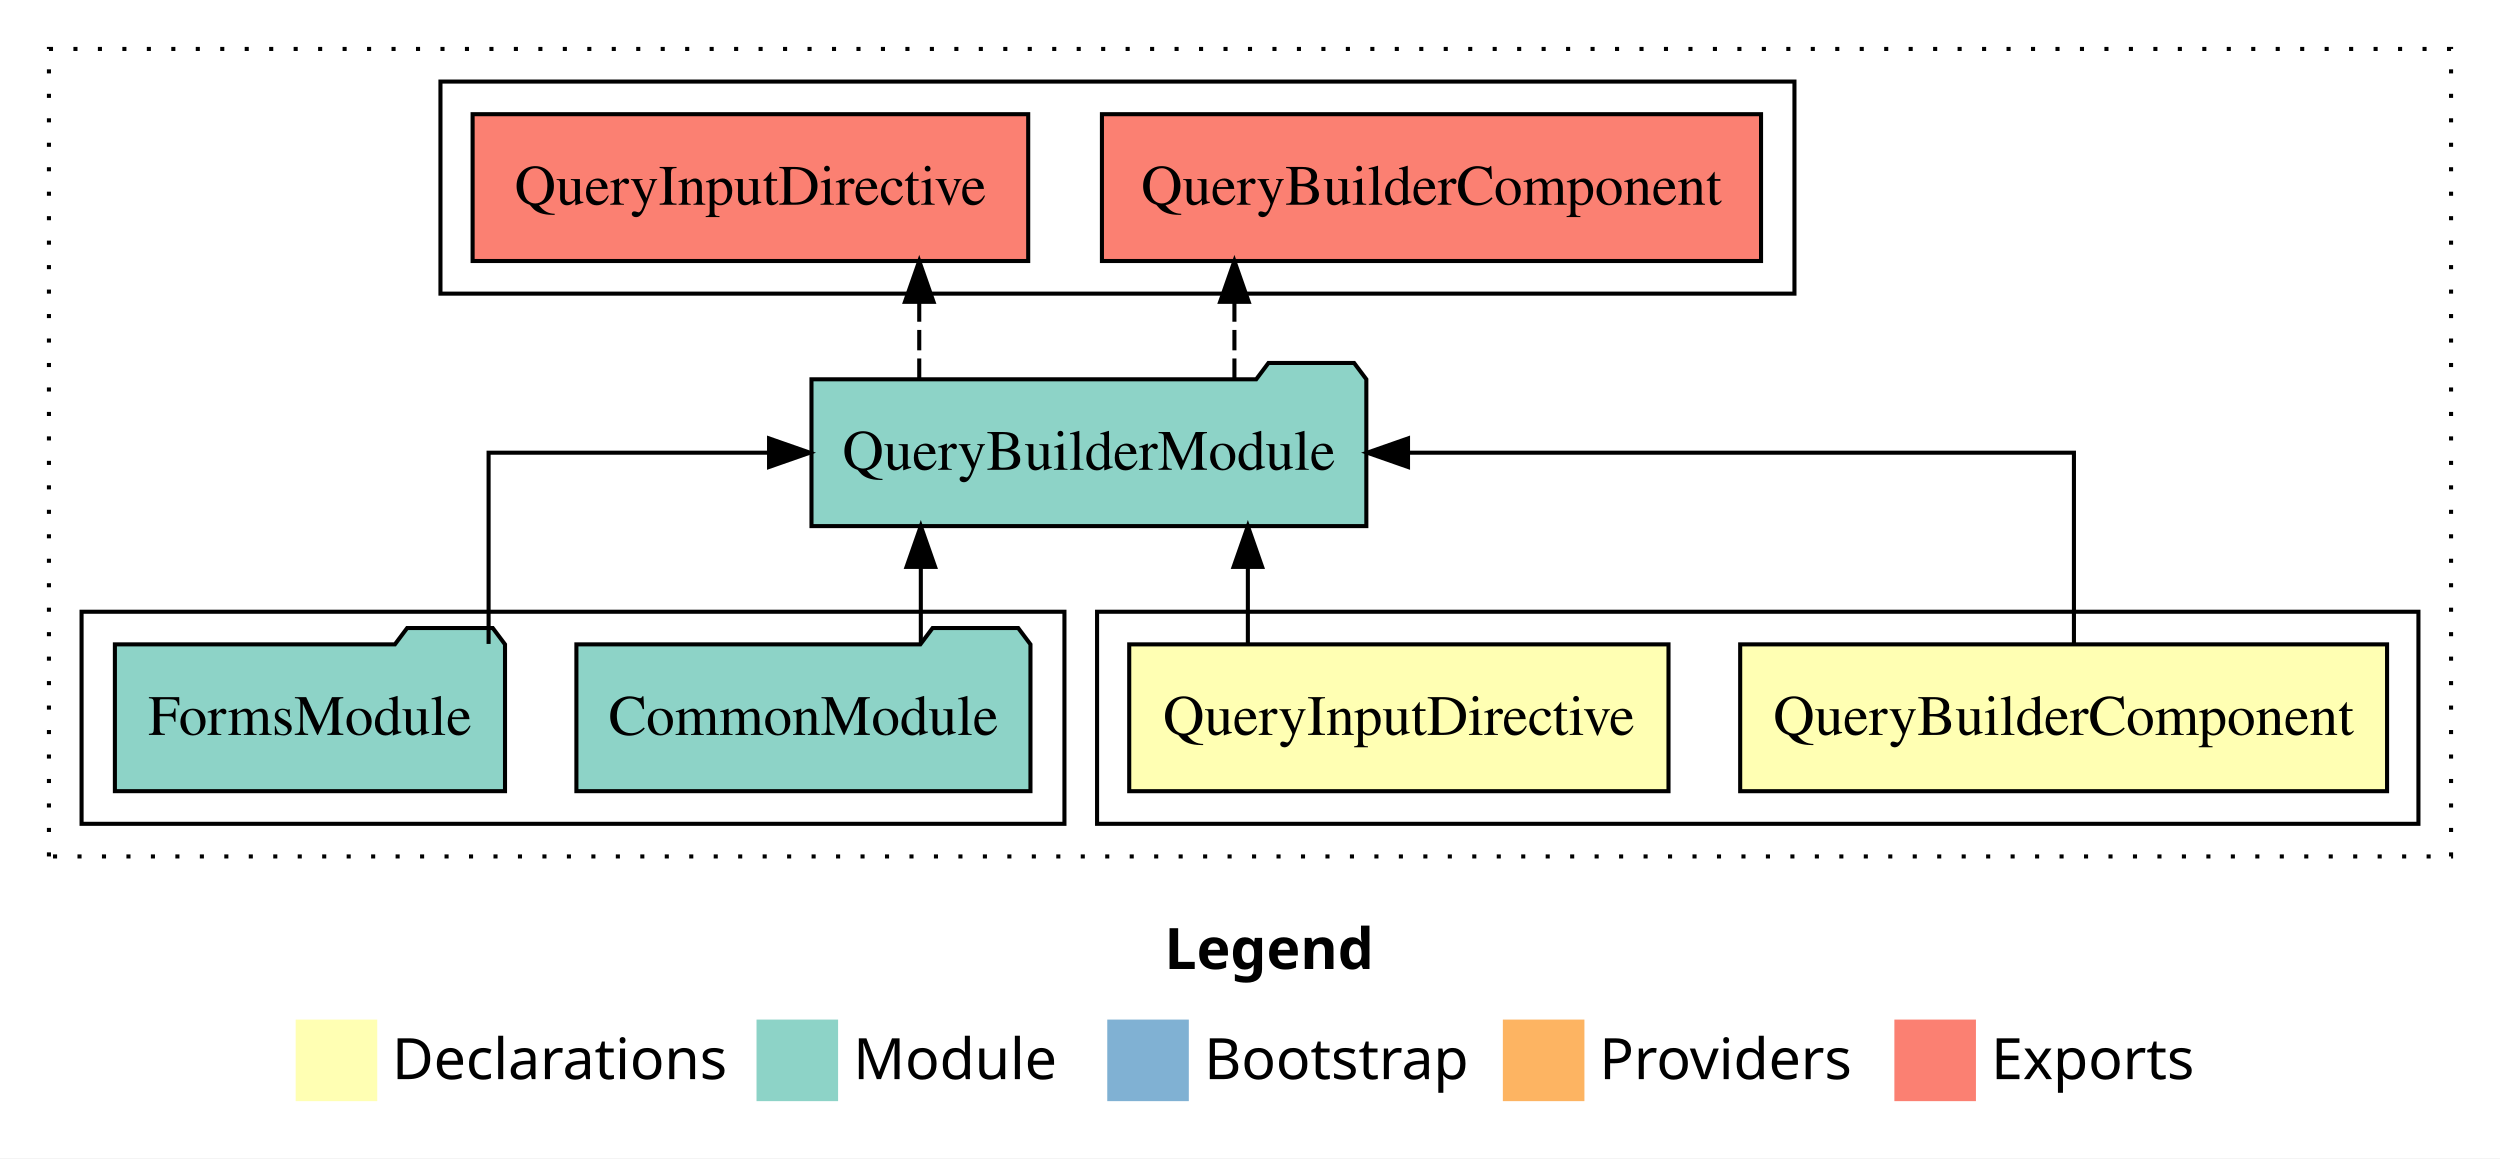
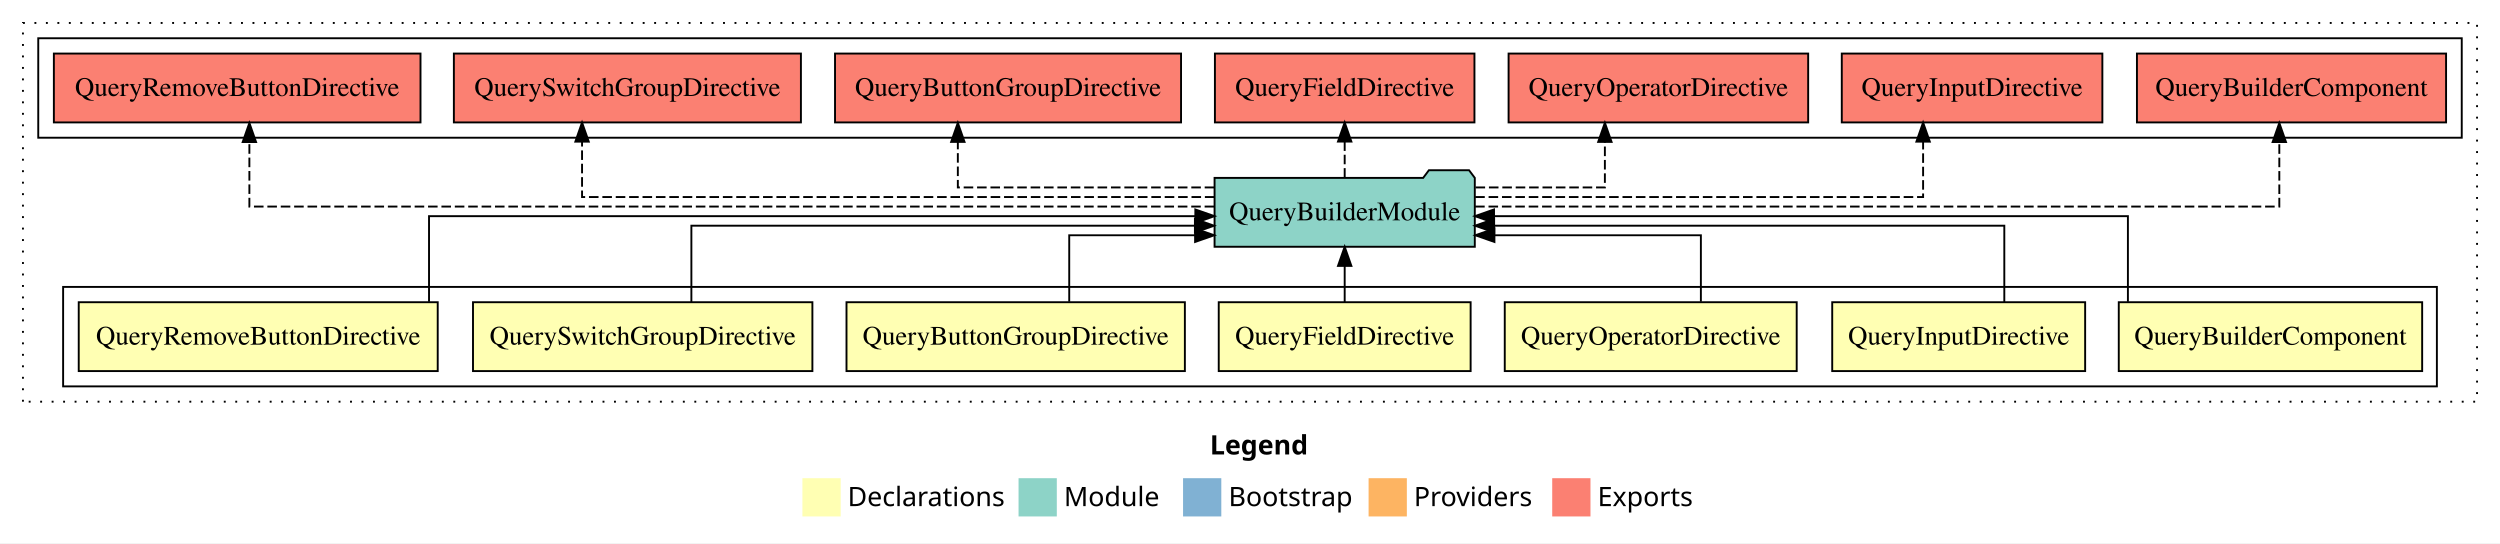
- <svg xmlns="http://www.w3.org/2000/svg" width="613pt" height="284pt" viewBox="0.00 0.00 613.00 284.00">
+ <svg xmlns="http://www.w3.org/2000/svg" width="1307pt" height="284pt" viewBox="0.00 0.00 1307.00 284.00">
  <g id="graph0" class="graph" transform="scale(1 1) rotate(0) translate(4 280)">
-     <polygon fill="#ffffff" stroke="transparent" points="-4,4 -4,-280 609,-280 609,4 -4,4" />
-     <text text-anchor="start" x="281.509" y="-42.4" font-family="sans-serif" font-weight="bold" font-size="14.00" fill="#000000">Legend</text>
-     <polygon fill="#ffffb3" stroke="transparent" points="68.5,-10 68.5,-30 88.5,-30 88.5,-10 68.5,-10" />
-     <text text-anchor="start" x="92.129" y="-15.4" font-family="sans-serif" font-size="14.00" fill="#000000">  Declarations</text>
-     <polygon fill="#8dd3c7" stroke="transparent" points="181.5,-10 181.5,-30 201.5,-30 201.5,-10 181.5,-10" />
-     <text text-anchor="start" x="205.225" y="-15.4" font-family="sans-serif" font-size="14.00" fill="#000000">  Module</text>
-     <polygon fill="#80b1d3" stroke="transparent" points="267.5,-10 267.5,-30 287.5,-30 287.5,-10 267.5,-10" />
-     <text text-anchor="start" x="291.281" y="-15.4" font-family="sans-serif" font-size="14.00" fill="#000000">  Bootstrap</text>
-     <polygon fill="#fdb462" stroke="transparent" points="364.5,-10 364.5,-30 384.5,-30 384.5,-10 364.5,-10" />
-     <text text-anchor="start" x="388.173" y="-15.4" font-family="sans-serif" font-size="14.00" fill="#000000">  Providers</text>
-     <polygon fill="#fb8072" stroke="transparent" points="460.5,-10 460.5,-30 480.5,-30 480.5,-10 460.5,-10" />
-     <text text-anchor="start" x="484.226" y="-15.4" font-family="sans-serif" font-size="14.00" fill="#000000">  Exports</text>
+     <polygon fill="#ffffff" stroke="transparent" points="-4,4 -4,-280 1303,-280 1303,4 -4,4" />
+     <text text-anchor="start" x="628.509" y="-42.4" font-family="sans-serif" font-weight="bold" font-size="14.00" fill="#000000">Legend</text>
+     <polygon fill="#ffffb3" stroke="transparent" points="415.5,-10 415.5,-30 435.5,-30 435.5,-10 415.5,-10" />
+     <text text-anchor="start" x="439.129" y="-15.4" font-family="sans-serif" font-size="14.00" fill="#000000">  Declarations</text>
+     <polygon fill="#8dd3c7" stroke="transparent" points="528.5,-10 528.5,-30 548.5,-30 548.5,-10 528.5,-10" />
+     <text text-anchor="start" x="552.225" y="-15.4" font-family="sans-serif" font-size="14.00" fill="#000000">  Module</text>
+     <polygon fill="#80b1d3" stroke="transparent" points="614.5,-10 614.5,-30 634.5,-30 634.5,-10 614.5,-10" />
+     <text text-anchor="start" x="638.281" y="-15.4" font-family="sans-serif" font-size="14.00" fill="#000000">  Bootstrap</text>
+     <polygon fill="#fdb462" stroke="transparent" points="711.5,-10 711.5,-30 731.5,-30 731.5,-10 711.5,-10" />
+     <text text-anchor="start" x="735.173" y="-15.4" font-family="sans-serif" font-size="14.00" fill="#000000">  Providers</text>
+     <polygon fill="#fb8072" stroke="transparent" points="807.5,-10 807.5,-30 827.5,-30 827.5,-10 807.5,-10" />
+     <text text-anchor="start" x="831.226" y="-15.4" font-family="sans-serif" font-size="14.00" fill="#000000">  Exports</text>
    <g id="clust1" class="cluster">
-       <polygon fill="none" stroke="#000000" stroke-dasharray="1,5" points="8,-70 8,-268 597,-268 597,-70 8,-70" />
+       <polygon fill="none" stroke="#000000" stroke-dasharray="1,5" points="8,-70 8,-268 1291,-268 1291,-70 8,-70" />
    </g>
    <g id="clust2" class="cluster">
-       <polygon fill="none" stroke="#000000" points="265,-78 265,-130 589,-130 589,-78 265,-78" />
+       <polygon fill="none" stroke="#000000" points="29,-78 29,-130 1270,-130 1270,-78 29,-78" />
    </g>
-     <g id="clust5" class="cluster">
-       <polygon fill="none" stroke="#000000" points="16,-78 16,-130 257,-130 257,-78 16,-78" />
-     </g>
-     <g id="clust6" class="cluster">
-       <polygon fill="none" stroke="#000000" points="104,-208 104,-260 436,-260 436,-208 104,-208" />
+     <g id="clust11" class="cluster">
+       <polygon fill="none" stroke="#000000" points="16,-208 16,-260 1283,-260 1283,-208 16,-208" />
    </g>
    <g id="node1" class="node">
-       <polygon fill="#ffffb3" stroke="#000000" points="581.308,-122 422.692,-122 422.692,-86 581.308,-86 581.308,-122" />
-       <text text-anchor="middle" x="502" y="-99.8" font-family="Times,serif" font-size="14.00" fill="#000000">QueryBuilderComponent</text>
+       <polygon fill="#ffffb3" stroke="#000000" points="1262.307,-122 1103.693,-122 1103.693,-86 1262.307,-86 1262.307,-122" />
+       <text text-anchor="middle" x="1183" y="-99.8" font-family="Times,serif" font-size="14.00" fill="#000000">QueryBuilderComponent</text>
+     </g>
+     <g id="node8" class="node">
+       <polygon fill="#8dd3c7" stroke="#000000" points="767.025,-187 764.025,-191 743.025,-191 740.025,-187 630.975,-187 630.975,-151 767.025,-151 767.025,-187" />
+       <text text-anchor="middle" x="699" y="-164.8" font-family="Times,serif" font-size="14.00" fill="#000000">QueryBuilderModule</text>
+     </g>
+     <g id="edge1" class="edge">
+       <path fill="none" stroke="#000000" d="M1108.471,-122.222C1108.471,-140.828 1108.471,-167 1108.471,-167 1108.471,-167 777.076,-167 777.076,-167" />
+       <polygon fill="#000000" stroke="#000000" points="777.076,-163.5 767.076,-167 777.076,-170.5 777.076,-163.5" />
+     </g>
+     <g id="node2" class="node">
+       <polygon fill="#ffffb3" stroke="#000000" points="1086.116,-122 953.884,-122 953.884,-86 1086.116,-86 1086.116,-122" />
+       <text text-anchor="middle" x="1020" y="-99.8" font-family="Times,serif" font-size="14.00" fill="#000000">QueryInputDirective</text>
+     </g>
+     <g id="edge2" class="edge">
+       <path fill="none" stroke="#000000" d="M1043.853,-122.034C1043.853,-139.06 1043.853,-162 1043.853,-162 1043.853,-162 777.132,-162 777.132,-162" />
+       <polygon fill="#000000" stroke="#000000" points="777.132,-158.5 767.132,-162 777.132,-165.5 777.132,-158.5" />
    </g>
    <g id="node3" class="node">
-       <polygon fill="#8dd3c7" stroke="#000000" points="331.025,-187 328.025,-191 307.025,-191 304.025,-187 194.975,-187 194.975,-151 331.025,-151 331.025,-187" />
-       <text text-anchor="middle" x="263" y="-164.8" font-family="Times,serif" font-size="14.00" fill="#000000">QueryBuilderModule</text>
+       <polygon fill="#ffffb3" stroke="#000000" points="935.312,-122 782.688,-122 782.688,-86 935.312,-86 935.312,-122" />
+       <text text-anchor="middle" x="859" y="-99.8" font-family="Times,serif" font-size="14.00" fill="#000000">QueryOperatorDirective</text>
    </g>
-     <g id="edge1" class="edge">
-       <path fill="none" stroke="#000000" d="M504.529,-122.106C504.529,-141.339 504.529,-169 504.529,-169 504.529,-169 341.244,-169 341.244,-169" />
-       <polygon fill="#000000" stroke="#000000" points="341.244,-165.5 331.244,-169 341.244,-172.5 341.244,-165.5" />
+     <g id="edge3" class="edge">
+       <path fill="none" stroke="#000000" d="M885.219,-122.24C885.219,-137.571 885.219,-157 885.219,-157 885.219,-157 777.284,-157 777.284,-157" />
+       <polygon fill="#000000" stroke="#000000" points="777.284,-153.5 767.284,-157 777.284,-160.5 777.284,-153.5" />
    </g>
-     <g id="node2" class="node">
-       <polygon fill="#ffffb3" stroke="#000000" points="405.116,-122 272.884,-122 272.884,-86 405.116,-86 405.116,-122" />
-       <text text-anchor="middle" x="339" y="-99.8" font-family="Times,serif" font-size="14.00" fill="#000000">QueryInputDirective</text>
+     <g id="node4" class="node">
+       <polygon fill="#ffffb3" stroke="#000000" points="764.843,-122 633.157,-122 633.157,-86 764.843,-86 764.843,-122" />
+       <text text-anchor="middle" x="699" y="-99.8" font-family="Times,serif" font-size="14.00" fill="#000000">QueryFieldDirective</text>
    </g>
-     <g id="edge2" class="edge">
-       <path fill="none" stroke="#000000" d="M301.977,-122.106C301.977,-122.106 301.977,-140.991 301.977,-140.991" />
-       <polygon fill="#000000" stroke="#000000" points="298.477,-140.991 301.977,-150.991 305.477,-140.991 298.477,-140.991" />
+     <g id="edge4" class="edge">
+       <path fill="none" stroke="#000000" d="M699,-122.106C699,-122.106 699,-140.991 699,-140.991" />
+       <polygon fill="#000000" stroke="#000000" points="695.5,-140.991 699,-150.991 702.5,-140.991 695.5,-140.991" />
+     </g>
+     <g id="node5" class="node">
+       <polygon fill="#ffffb3" stroke="#000000" points="615.45,-122 438.55,-122 438.55,-86 615.45,-86 615.45,-122" />
+       <text text-anchor="middle" x="527" y="-99.8" font-family="Times,serif" font-size="14.00" fill="#000000">QueryButtonGroupDirective</text>
+     </g>
+     <g id="edge5" class="edge">
+       <path fill="none" stroke="#000000" d="M554.992,-122.24C554.992,-137.571 554.992,-157 554.992,-157 554.992,-157 620.791,-157 620.791,-157" />
+       <polygon fill="#000000" stroke="#000000" points="620.791,-160.5 630.791,-157 620.791,-153.5 620.791,-160.5" />
    </g>
    <g id="node6" class="node">
-       <polygon fill="#fb8072" stroke="#000000" points="427.807,-252 266.193,-252 266.193,-216 427.807,-216 427.807,-252" />
-       <text text-anchor="middle" x="347" y="-229.8" font-family="Times,serif" font-size="14.00" fill="#000000">QueryBuilderComponent </text>
+       <polygon fill="#ffffb3" stroke="#000000" points="420.717,-122 243.283,-122 243.283,-86 420.717,-86 420.717,-122" />
+       <text text-anchor="middle" x="332" y="-99.8" font-family="Times,serif" font-size="14.00" fill="#000000">QuerySwitchGroupDirective</text>
    </g>
-     <g id="edge5" class="edge">
-       <path fill="none" stroke="#000000" stroke-dasharray="5,2" d="M298.679,-187.106C298.679,-187.106 298.679,-205.991 298.679,-205.991" />
-       <polygon fill="#000000" stroke="#000000" points="295.179,-205.991 298.679,-215.991 302.179,-205.991 295.179,-205.991" />
+     <g id="edge6" class="edge">
+       <path fill="none" stroke="#000000" d="M357.453,-122.034C357.453,-139.06 357.453,-162 357.453,-162 357.453,-162 620.704,-162 620.704,-162" />
+       <polygon fill="#000000" stroke="#000000" points="620.704,-165.5 630.704,-162 620.704,-158.5 620.704,-165.5" />
    </g>
    <g id="node7" class="node">
-       <polygon fill="#fb8072" stroke="#000000" points="248.116,-252 111.884,-252 111.884,-216 248.116,-216 248.116,-252" />
-       <text text-anchor="middle" x="180" y="-229.8" font-family="Times,serif" font-size="14.00" fill="#000000">QueryInputDirective </text>
+       <polygon fill="#ffffb3" stroke="#000000" points="224.839,-122 37.161,-122 37.161,-86 224.839,-86 224.839,-122" />
+       <text text-anchor="middle" x="131" y="-99.8" font-family="Times,serif" font-size="14.00" fill="#000000">QueryRemoveButtonDirective</text>
    </g>
-     <g id="edge6" class="edge">
-       <path fill="none" stroke="#000000" stroke-dasharray="5,2" d="M221.398,-187.106C221.398,-187.106 221.398,-205.991 221.398,-205.991" />
-       <polygon fill="#000000" stroke="#000000" points="217.898,-205.991 221.398,-215.991 224.898,-205.991 217.898,-205.991" />
+     <g id="edge7" class="edge">
+       <path fill="none" stroke="#000000" d="M220.294,-122.222C220.294,-140.828 220.294,-167 220.294,-167 220.294,-167 620.922,-167 620.922,-167" />
+       <polygon fill="#000000" stroke="#000000" points="620.922,-170.5 630.922,-167 620.922,-163.5 620.922,-170.5" />
    </g>
-     <g id="node4" class="node">
-       <polygon fill="#8dd3c7" stroke="#000000" points="248.668,-122 245.668,-126 224.668,-126 221.668,-122 137.332,-122 137.332,-86 248.668,-86 248.668,-122" />
-       <text text-anchor="middle" x="193" y="-99.8" font-family="Times,serif" font-size="14.00" fill="#000000">CommonModule</text>
+     <g id="node9" class="node">
+       <polygon fill="#fb8072" stroke="#000000" points="1274.807,-252 1113.193,-252 1113.193,-216 1274.807,-216 1274.807,-252" />
+       <text text-anchor="middle" x="1194" y="-229.8" font-family="Times,serif" font-size="14.00" fill="#000000">QueryBuilderComponent </text>
    </g>
-     <g id="edge3" class="edge">
-       <path fill="none" stroke="#000000" d="M221.786,-122.106C221.786,-122.106 221.786,-140.991 221.786,-140.991" />
-       <polygon fill="#000000" stroke="#000000" points="218.286,-140.991 221.786,-150.991 225.286,-140.991 218.286,-140.991" />
+     <g id="edge8" class="edge">
+       <path fill="none" stroke="#000000" stroke-dasharray="5,2" d="M767.198,-172C901.567,-172 1187.625,-172 1187.625,-172 1187.625,-172 1187.625,-205.733 1187.625,-205.733" />
+       <polygon fill="#000000" stroke="#000000" points="1184.125,-205.733 1187.625,-215.733 1191.125,-205.733 1184.125,-205.733" />
    </g>
-     <g id="node5" class="node">
-       <polygon fill="#8dd3c7" stroke="#000000" points="119.829,-122 116.829,-126 95.829,-126 92.829,-122 24.171,-122 24.171,-86 119.829,-86 119.829,-122" />
-       <text text-anchor="middle" x="72" y="-99.8" font-family="Times,serif" font-size="14.00" fill="#000000">FormsModule</text>
+     <g id="node10" class="node">
+       <polygon fill="#fb8072" stroke="#000000" points="1095.116,-252 958.884,-252 958.884,-216 1095.116,-216 1095.116,-252" />
+       <text text-anchor="middle" x="1027" y="-229.8" font-family="Times,serif" font-size="14.00" fill="#000000">QueryInputDirective </text>
    </g>
-     <g id="edge4" class="edge">
-       <path fill="none" stroke="#000000" d="M115.803,-122.106C115.803,-141.339 115.803,-169 115.803,-169 115.803,-169 184.573,-169 184.573,-169" />
-       <polygon fill="#000000" stroke="#000000" points="184.573,-172.5 194.573,-169 184.573,-165.5 184.573,-172.5" />
+     <g id="edge9" class="edge">
+       <path fill="none" stroke="#000000" stroke-dasharray="5,2" d="M767.241,-177C856.43,-177 1001.397,-177 1001.397,-177 1001.397,-177 1001.397,-205.965 1001.397,-205.965" />
+       <polygon fill="#000000" stroke="#000000" points="997.898,-205.965 1001.397,-215.965 1004.898,-205.965 997.898,-205.965" />
+     </g>
+     <g id="node11" class="node">
+       <polygon fill="#fb8072" stroke="#000000" points="941.312,-252 784.688,-252 784.688,-216 941.312,-216 941.312,-252" />
+       <text text-anchor="middle" x="863" y="-229.8" font-family="Times,serif" font-size="14.00" fill="#000000">QueryOperatorDirective </text>
+     </g>
+     <g id="edge10" class="edge">
+       <path fill="none" stroke="#000000" stroke-dasharray="5,2" d="M767.414,-182C801.289,-182 835.031,-182 835.031,-182 835.031,-182 835.031,-205.813 835.031,-205.813" />
+       <polygon fill="#000000" stroke="#000000" points="831.531,-205.813 835.031,-215.813 838.531,-205.813 831.531,-205.813" />
+     </g>
+     <g id="node12" class="node">
+       <polygon fill="#fb8072" stroke="#000000" points="766.843,-252 631.157,-252 631.157,-216 766.843,-216 766.843,-252" />
+       <text text-anchor="middle" x="699" y="-229.8" font-family="Times,serif" font-size="14.00" fill="#000000">QueryFieldDirective </text>
+     </g>
+     <g id="edge11" class="edge">
+       <path fill="none" stroke="#000000" stroke-dasharray="5,2" d="M699,-187.106C699,-187.106 699,-205.991 699,-205.991" />
+       <polygon fill="#000000" stroke="#000000" points="695.5,-205.991 699,-215.991 702.5,-205.991 695.5,-205.991" />
+     </g>
+     <g id="node13" class="node">
+       <polygon fill="#fb8072" stroke="#000000" points="613.45,-252 432.55,-252 432.55,-216 613.45,-216 613.45,-252" />
+       <text text-anchor="middle" x="523" y="-229.8" font-family="Times,serif" font-size="14.00" fill="#000000">QueryButtonGroupDirective </text>
+     </g>
+     <g id="edge12" class="edge">
+       <path fill="none" stroke="#000000" stroke-dasharray="5,2" d="M630.812,-182C572.099,-182 496.758,-182 496.758,-182 496.758,-182 496.758,-205.813 496.758,-205.813" />
+       <polygon fill="#000000" stroke="#000000" points="493.259,-205.813 496.758,-215.813 500.259,-205.813 493.259,-205.813" />
+     </g>
+     <g id="node14" class="node">
+       <polygon fill="#fb8072" stroke="#000000" points="414.717,-252 233.283,-252 233.283,-216 414.717,-216 414.717,-252" />
+       <text text-anchor="middle" x="324" y="-229.8" font-family="Times,serif" font-size="14.00" fill="#000000">QuerySwitchGroupDirective </text>
+     </g>
+     <g id="edge13" class="edge">
+       <path fill="none" stroke="#000000" stroke-dasharray="5,2" d="M630.914,-177C517.039,-177 300.297,-177 300.297,-177 300.297,-177 300.297,-205.965 300.297,-205.965" />
+       <polygon fill="#000000" stroke="#000000" points="296.797,-205.965 300.297,-215.965 303.797,-205.965 296.797,-205.965" />
+     </g>
+     <g id="node15" class="node">
+       <polygon fill="#fb8072" stroke="#000000" points="215.839,-252 24.161,-252 24.161,-216 215.839,-216 215.839,-252" />
+       <text text-anchor="middle" x="120" y="-229.8" font-family="Times,serif" font-size="14.00" fill="#000000">QueryRemoveButtonDirective </text>
+     </g>
+     <g id="edge14" class="edge">
+       <path fill="none" stroke="#000000" stroke-dasharray="5,2" d="M630.78,-172C478.942,-172 126.375,-172 126.375,-172 126.375,-172 126.375,-205.733 126.375,-205.733" />
+       <polygon fill="#000000" stroke="#000000" points="122.875,-205.733 126.375,-215.733 129.875,-205.733 122.875,-205.733" />
    </g>
  </g>
</svg>
